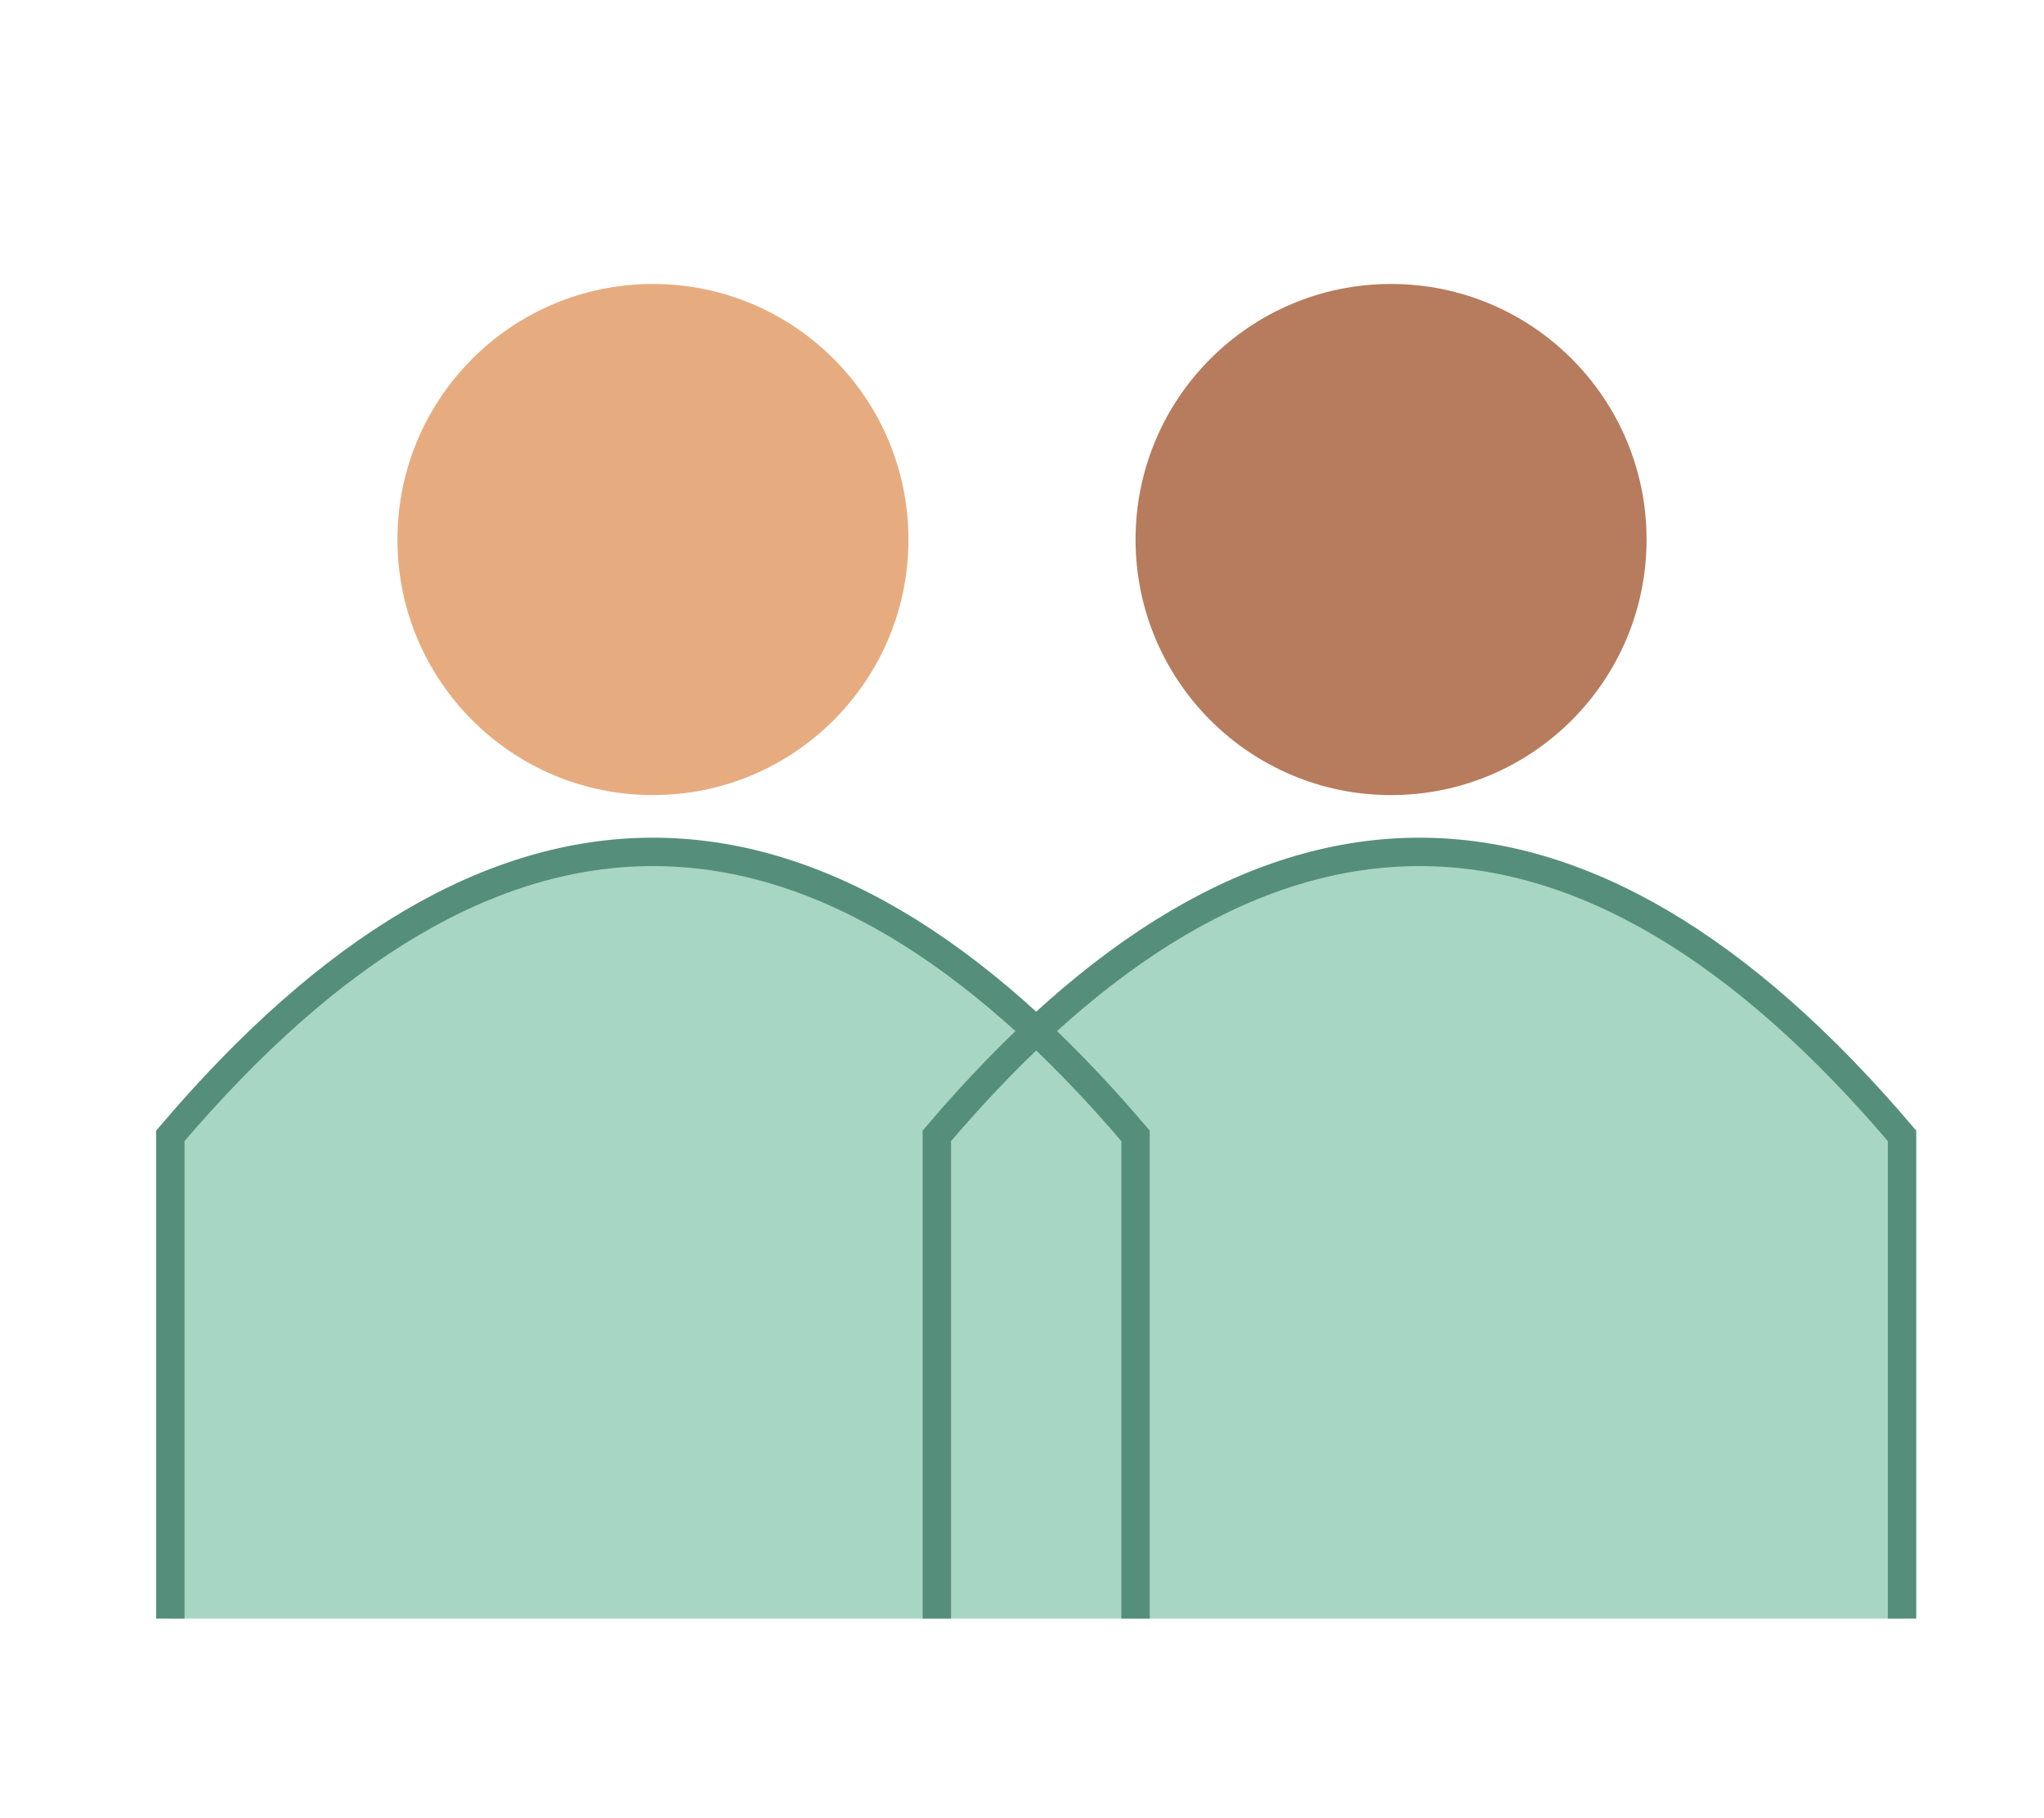
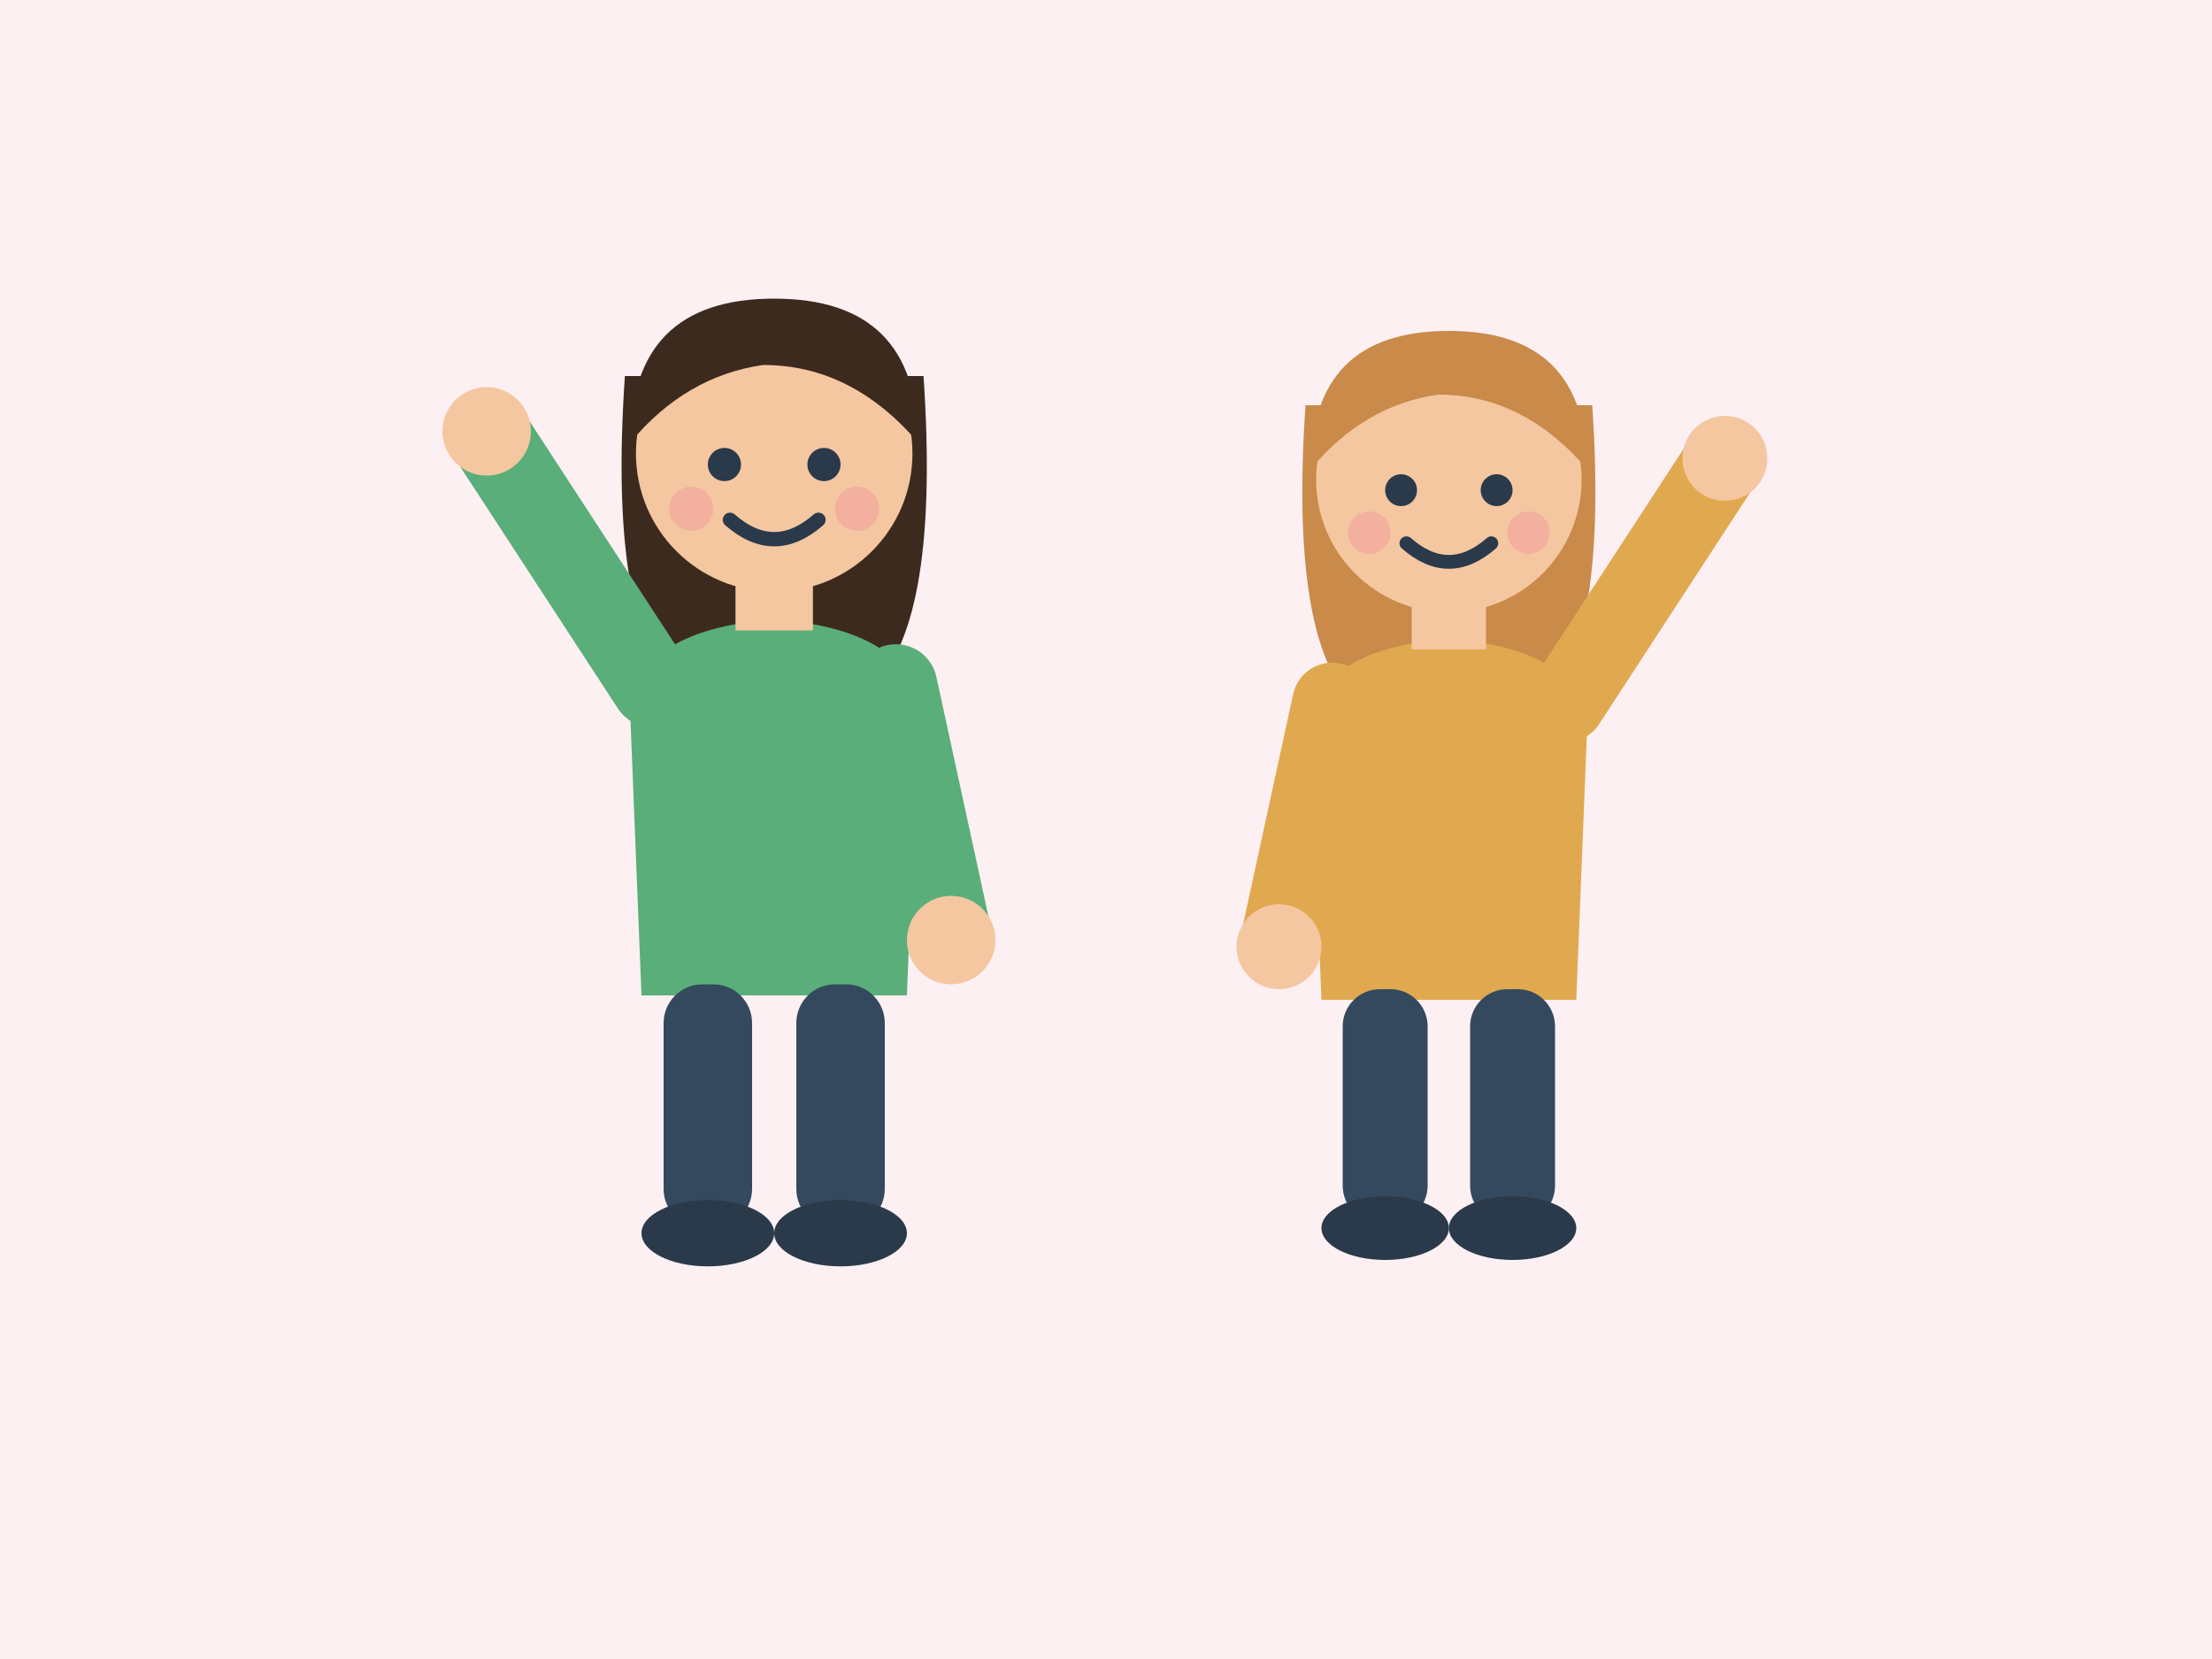
- <svg xmlns="http://www.w3.org/2000/svg" viewBox="0 0 72 64">
-   <circle cx="23" cy="19" r="9" fill="#e6ac80" />
-   <circle cx="49" cy="19" r="9" fill="#b67c5d" />
-   <path d="M6 57V40q17-20 34 0v17M33 57V40q17-20 34 0v17" fill="#a7d7c4" stroke="#568e7c" />
+ <svg xmlns="http://www.w3.org/2000/svg" viewBox="0 0 400 300" width="400" height="300">
+   <rect width="400" height="300" rx="0" fill="#fdf0f3" />
+   <g transform="translate(140 50) scale(1.0)">
+     <path d="M-27 18 Q-30 62 -18 74 L18 74 Q30 62 27 18 Z" fill="#3d2a1e" />
+     <path d="M-26 80 Q-26 64 0 62 Q26 64 26 80 L24 130 L-24 130 Z" fill="#5aae79" />
+     <rect x="-20" y="128" width="16" height="44" rx="7" fill="#34495e" />
+     <rect x="4" y="128" width="16" height="44" rx="7" fill="#34495e" />
+     <ellipse cx="-12" cy="173" rx="12" ry="6" fill="#2b3a4a" />
+     <ellipse cx="12" cy="173" rx="12" ry="6" fill="#2b3a4a" />
+     <path d="M-22 74 L-52 28" stroke="#5aae79" stroke-width="15" stroke-linecap="round" />
+     <circle cx="-52" cy="28" r="8" fill="#f4c7a1" />
+     <path d="M22 74 L32 120" stroke="#5aae79" stroke-width="15" stroke-linecap="round" />
+     <circle cx="32" cy="120" r="8" fill="#f4c7a1" />
+     <rect x="-7" y="50" width="14" height="14" fill="#f4c7a1" />
+     <circle cx="0" cy="32" r="25" fill="#f4c7a1" />
+     <path d="M-26 30 Q-26 4 0 4 Q26 4 26 30 Q14 16 -2 16 Q-16 18 -26 30 Z" fill="#3d2a1e" />
+     <circle cx="-9" cy="34" r="3" fill="#2b3a4a" />
+     <circle cx="9" cy="34" r="3" fill="#2b3a4a" />
+     <circle cx="-15" cy="42" r="4" fill="#f29c9c" opacity=".55" />
+     <circle cx="15" cy="42" r="4" fill="#f29c9c" opacity=".55" />
+     <path d="M-8 44 Q0 51 8 44" stroke="#2b3a4a" stroke-width="2.6" fill="none" stroke-linecap="round" />
+   </g>
+   <g transform="translate(262 56) scale(0.96)">
+     <path d="M-27 18 Q-30 62 -18 74 L18 74 Q30 62 27 18 Z" fill="#c98a4a" />
+     <path d="M-26 80 Q-26 64 0 62 Q26 64 26 80 L24 130 L-24 130 Z" fill="#e0a94f" />
+     <rect x="-20" y="128" width="16" height="44" rx="7" fill="#34495e" />
+     <rect x="4" y="128" width="16" height="44" rx="7" fill="#34495e" />
+     <ellipse cx="-12" cy="173" rx="12" ry="6" fill="#2b3a4a" />
+     <ellipse cx="12" cy="173" rx="12" ry="6" fill="#2b3a4a" />
+     <path d="M-22 74 L-32 120" stroke="#e0a94f" stroke-width="15" stroke-linecap="round" />
+     <circle cx="-32" cy="120" r="8" fill="#f4c7a1" />
+     <path d="M22 74 L52 28" stroke="#e0a94f" stroke-width="15" stroke-linecap="round" />
+     <circle cx="52" cy="28" r="8" fill="#f4c7a1" />
+     <rect x="-7" y="50" width="14" height="14" fill="#f4c7a1" />
+     <circle cx="0" cy="32" r="25" fill="#f4c7a1" />
+     <path d="M-26 30 Q-26 4 0 4 Q26 4 26 30 Q14 16 -2 16 Q-16 18 -26 30 Z" fill="#c98a4a" />
+     <circle cx="-9" cy="34" r="3" fill="#2b3a4a" />
+     <circle cx="9" cy="34" r="3" fill="#2b3a4a" />
+     <circle cx="-15" cy="42" r="4" fill="#f29c9c" opacity=".55" />
+     <circle cx="15" cy="42" r="4" fill="#f29c9c" opacity=".55" />
+     <path d="M-8 44 Q0 51 8 44" stroke="#2b3a4a" stroke-width="2.6" fill="none" stroke-linecap="round" />
+   </g>
</svg>
